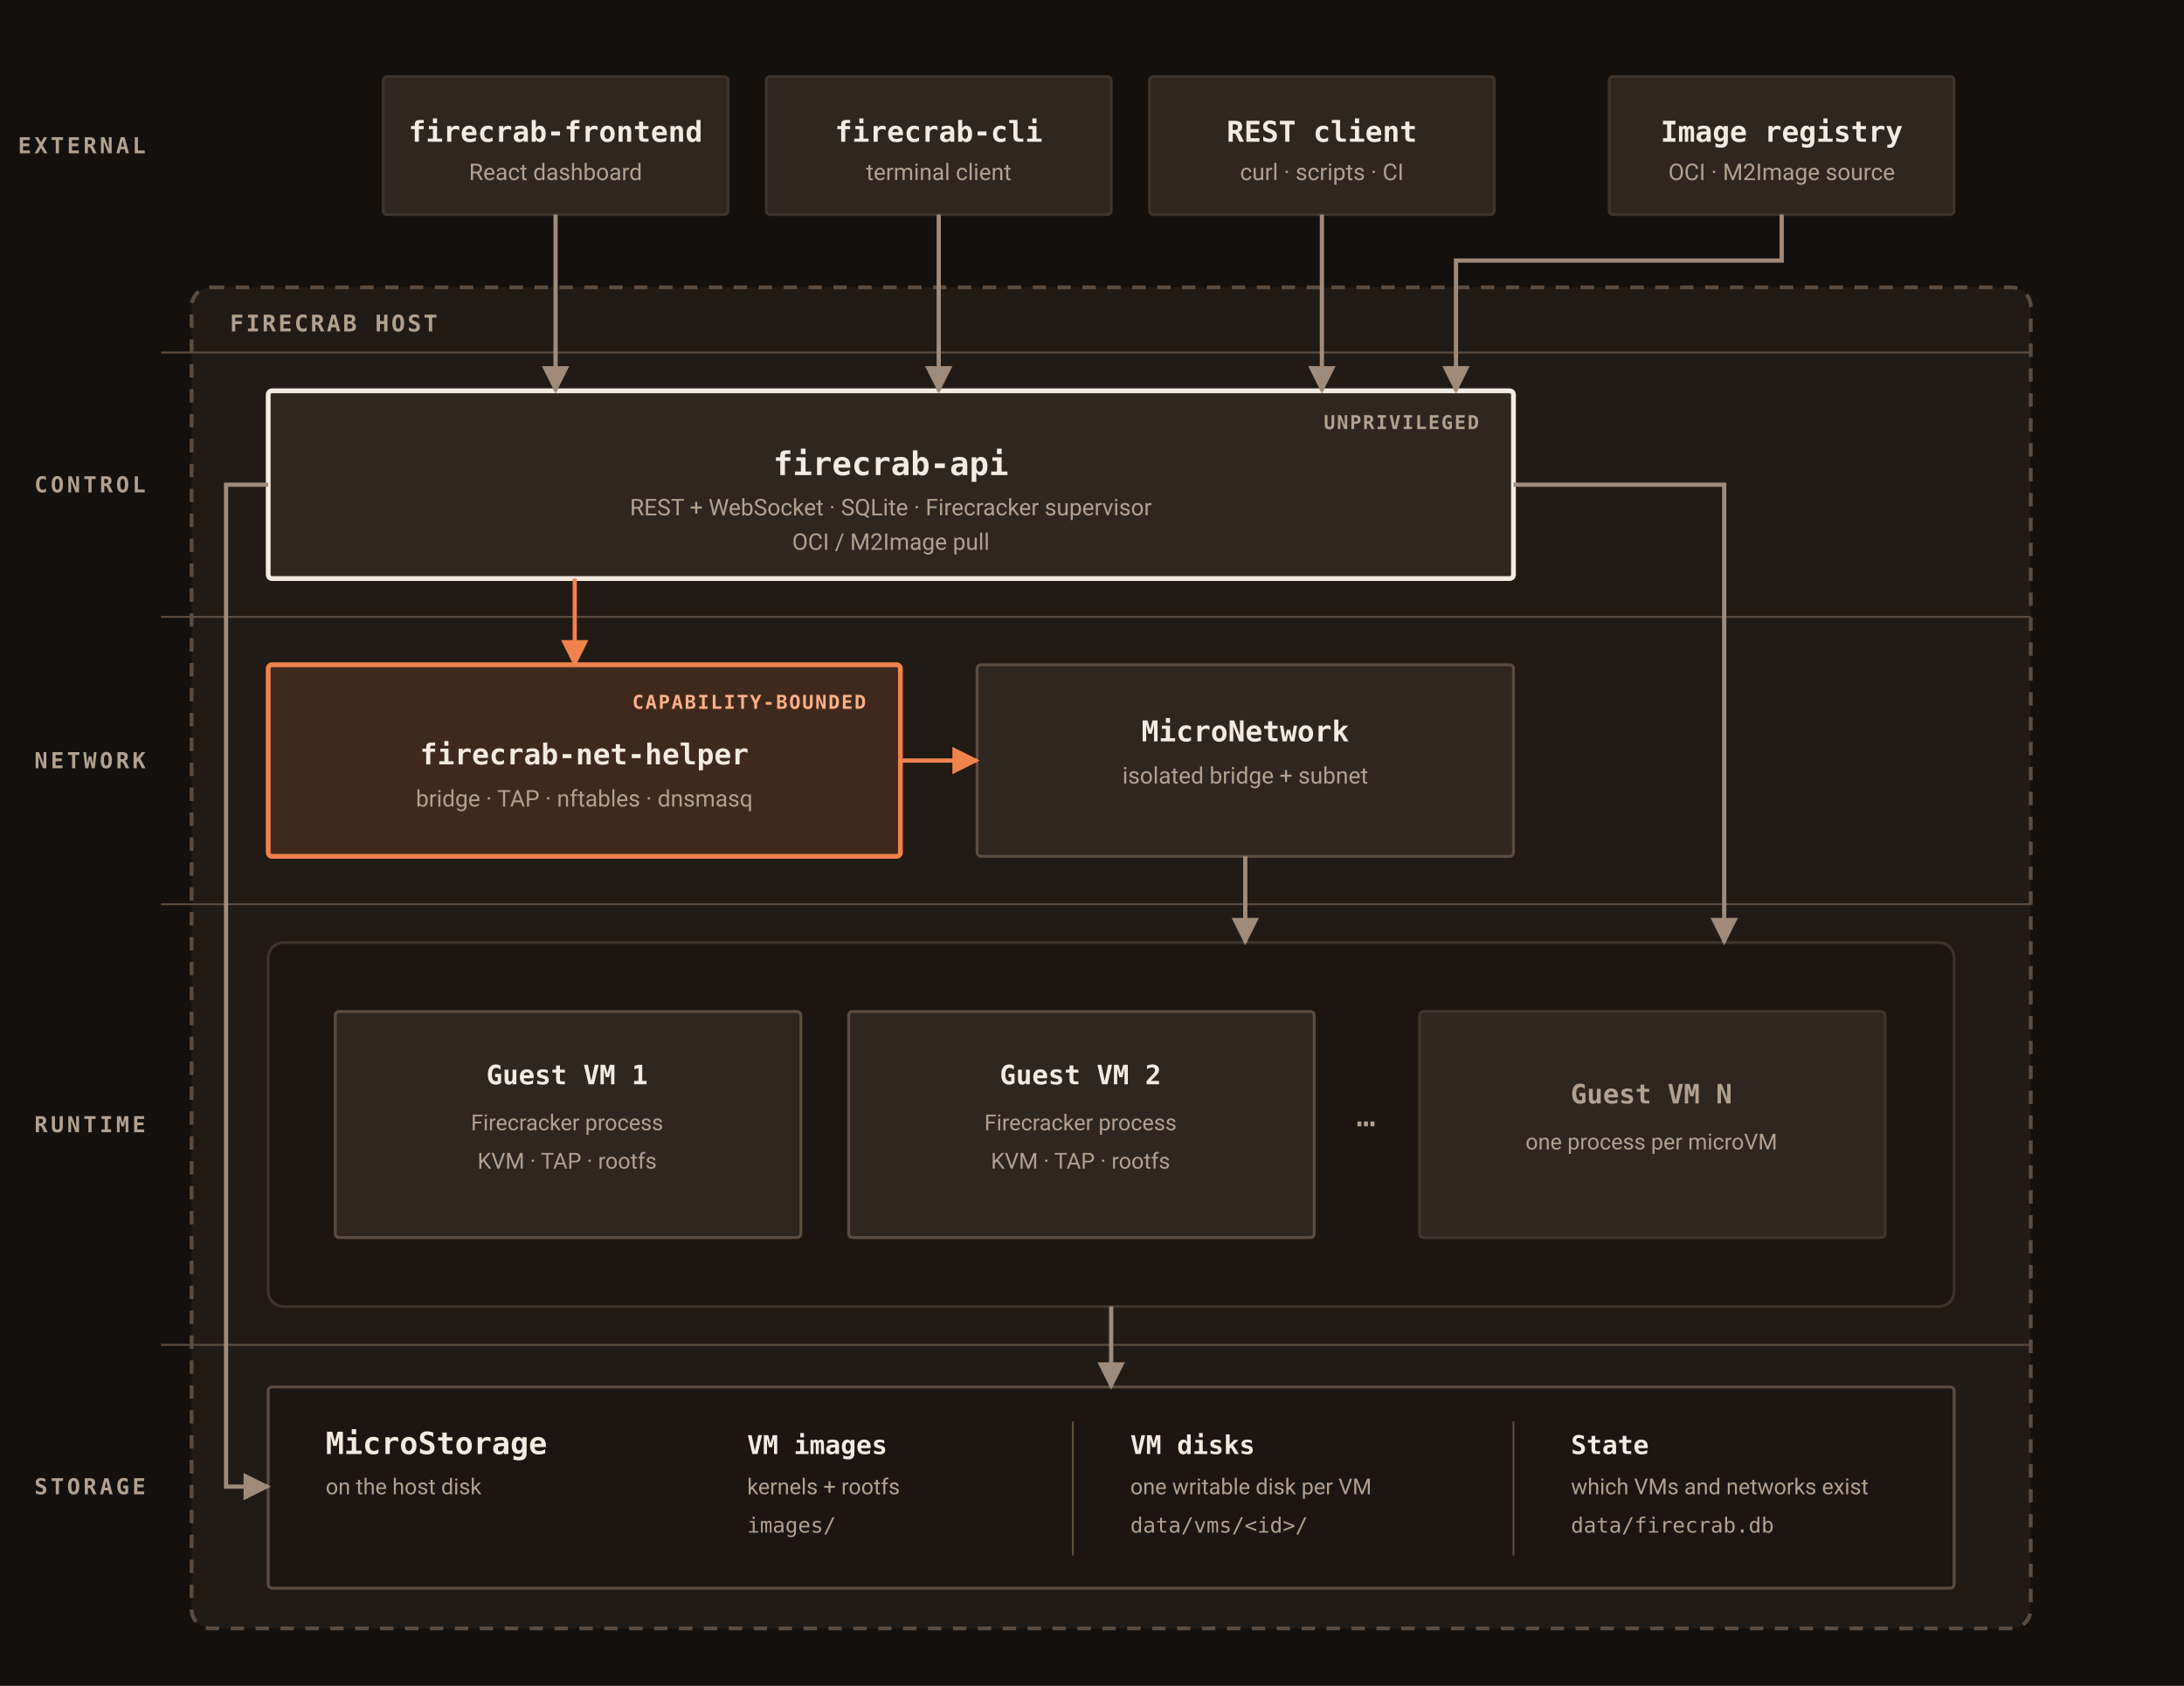
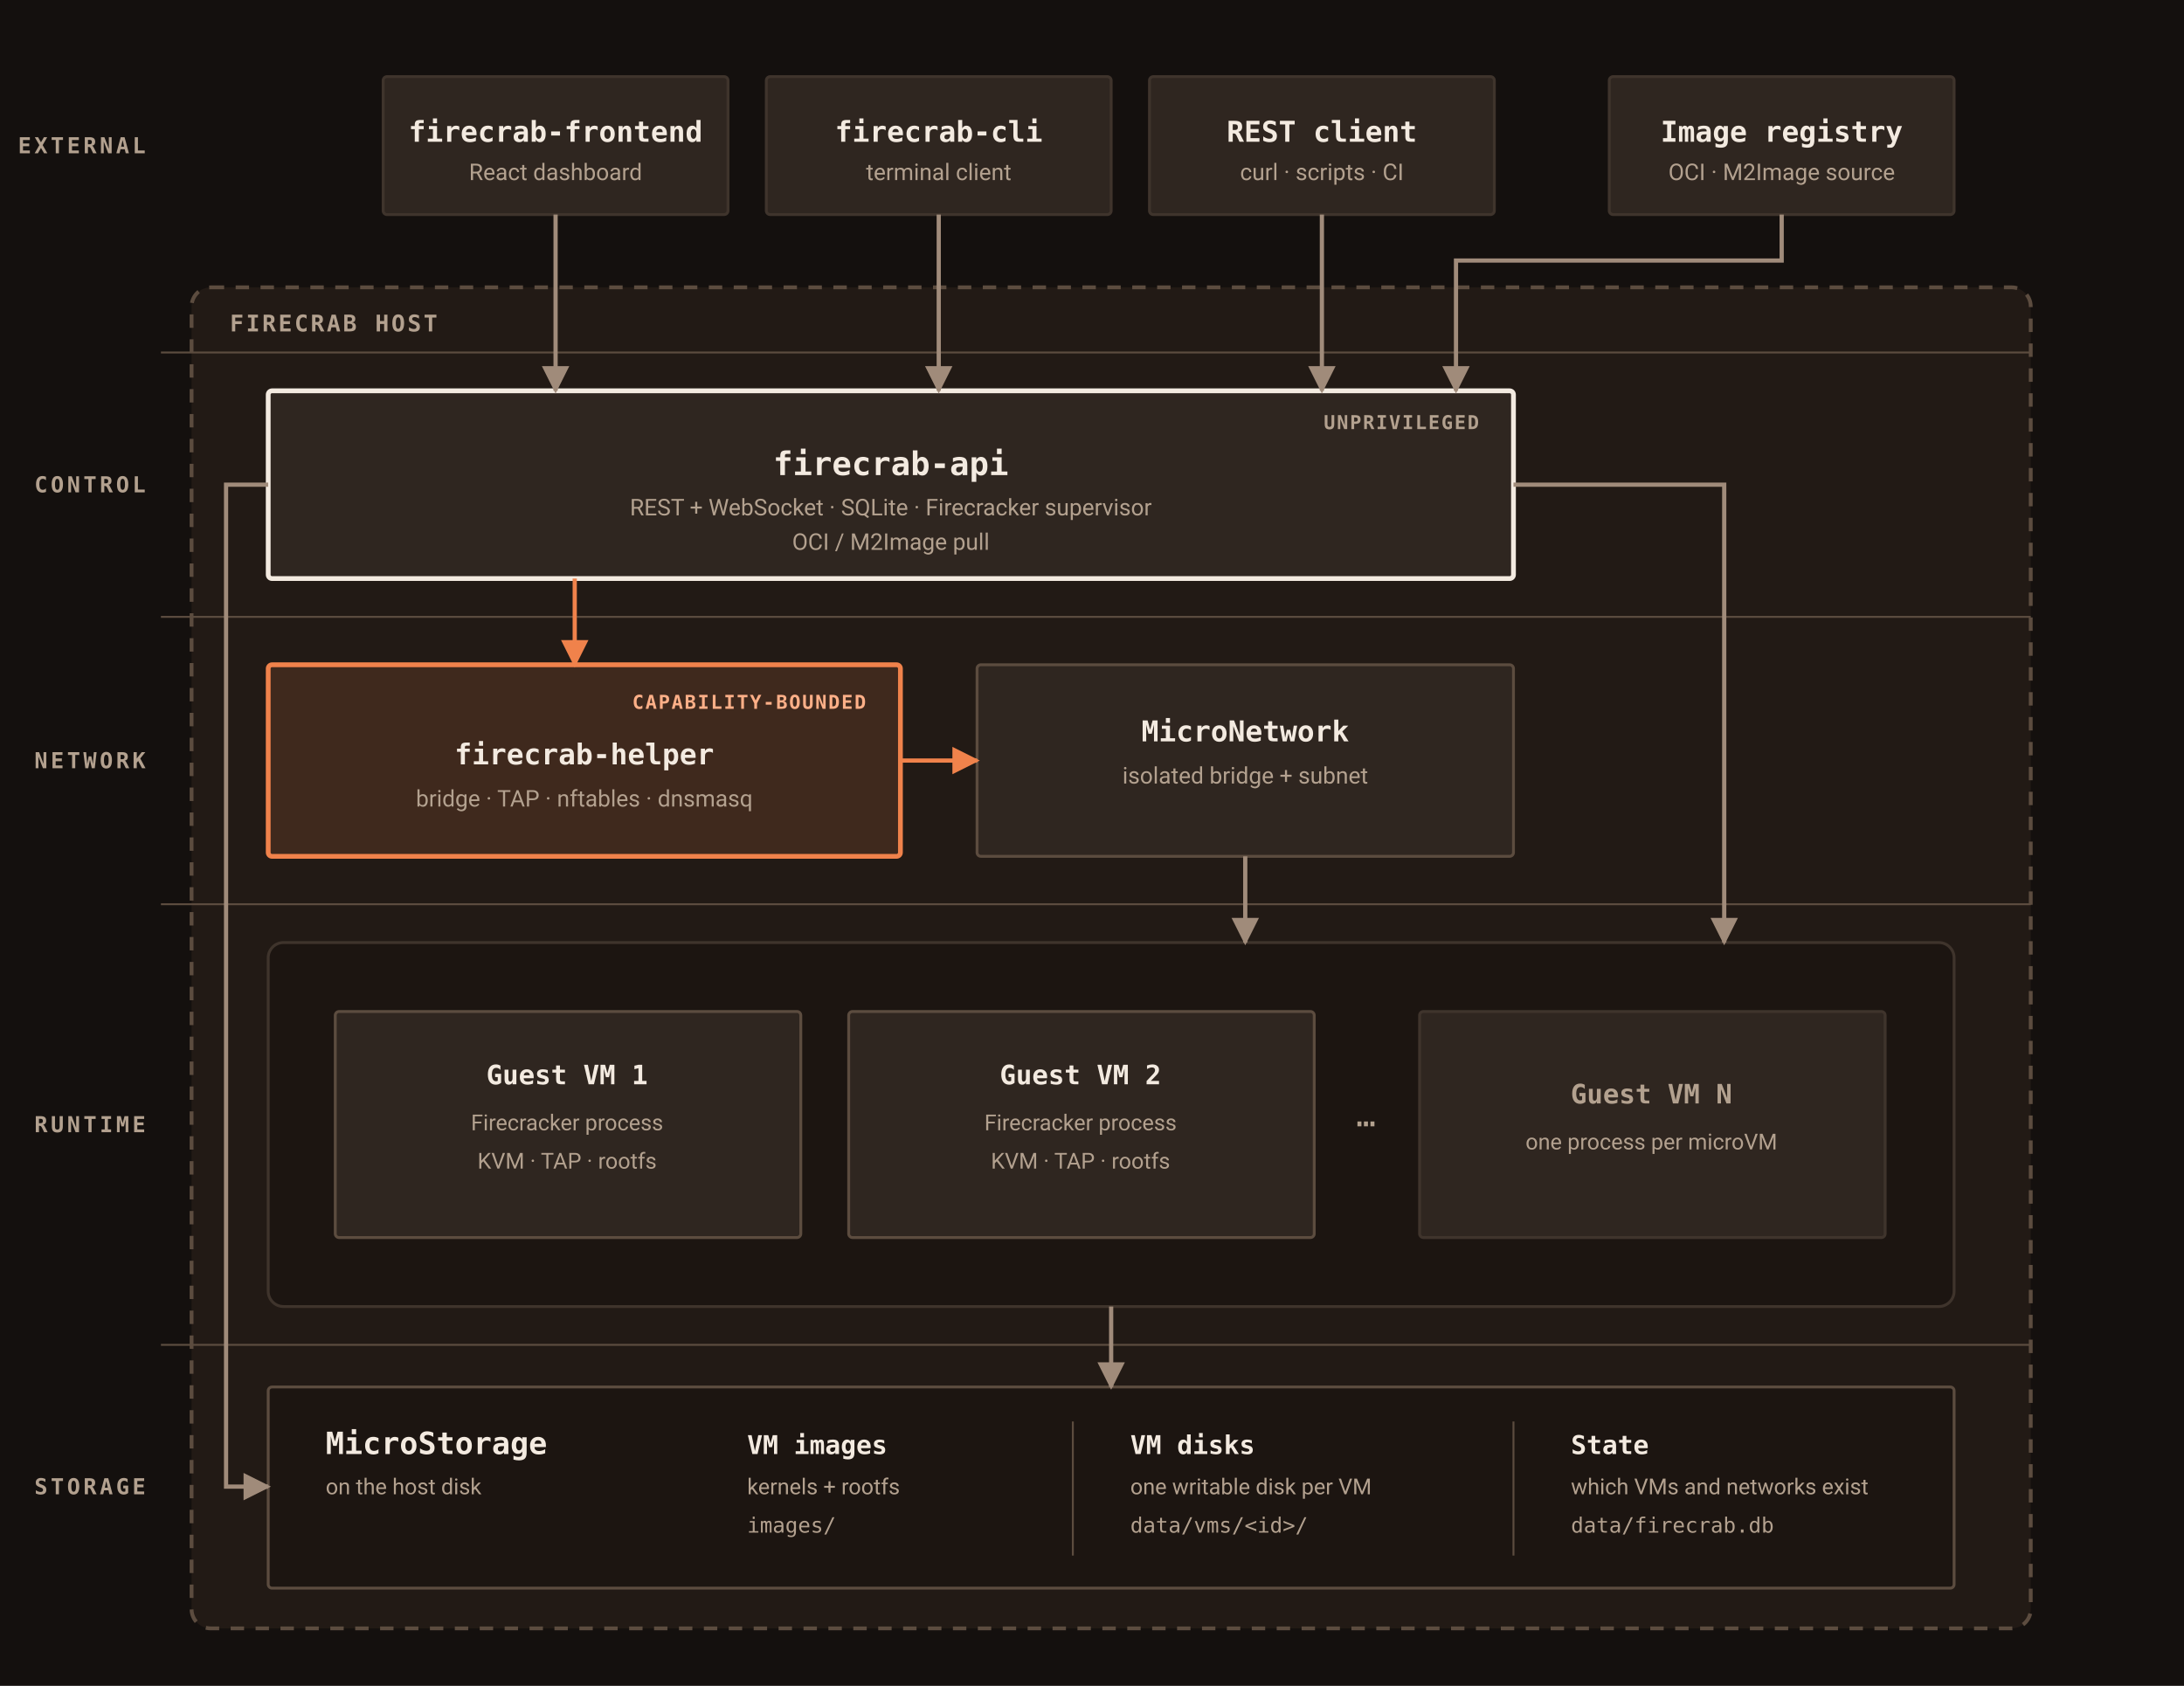
- <svg xmlns="http://www.w3.org/2000/svg" viewBox="0 0 1140 880" role="img" aria-label="Firecrab architecture in five stacked layers, read top to bottom. External layer, outside the host: the firecrab-frontend dashboard, firecrab-cli, REST clients, and an image registry holding OCI or M2Image sources. Control layer: firecrab-api, the unprivileged hub every path crosses. Network layer: firecrab-net-helper, the only privileged capability-bounded process, which provisions MicroNetwork. Runtime layer: identical Firecracker guest microVMs, N of them. Storage layer: MicroStorage on the host disk, holding VM images as kernels and root filesystems, one writable disk per VM, and the state of which VMs and networks exist.">
+ <svg xmlns="http://www.w3.org/2000/svg" viewBox="0 0 1140 880" role="img" aria-label="Firecrab architecture in five stacked layers, read top to bottom. External layer, outside the host: the firecrab-frontend dashboard, firecrab-cli, REST clients, and an image registry holding OCI or M2Image sources. Control layer: firecrab-api, the unprivileged hub every path crosses. Network layer: firecrab-helper, the only privileged capability-bounded process, which provisions MicroNetwork. Runtime layer: identical Firecracker guest microVMs, N of them. Storage layer: MicroStorage on the host disk, holding VM images as kernels and root filesystems, one writable disk per VM, and the state of which VMs and networks exist.">
  <defs>
    <marker id="arrow" viewBox="0 0 10 10" refX="9" refY="5" markerWidth="6.5" markerHeight="6.5" orient="auto">
      <path fill="#A08B7A" d="M0,0 L10,5 L0,10 Z" />
    </marker>
    <marker id="arrow-accent" viewBox="0 0 10 10" refX="9" refY="5" markerWidth="6.5" markerHeight="6.5" orient="auto">
      <path fill="#F0824B" d="M0,0 L10,5 L0,10 Z" />
    </marker>
  </defs>
  <rect x="0" y="0" width="1140" height="880" fill="#14100E" />
  <rect fill="#221A15" stroke="#5C4C3F" stroke-width="2" stroke-dasharray="7 6" x="100" y="150" width="960" height="700" rx="10" />
  <text fill="#B3A18F" font-family="ui-monospace, SFMono-Regular, Menlo, Consolas, monospace" font-size="12" font-weight="600" letter-spacing="1.2" text-anchor="start" x="120" y="173">FIRECRAB HOST</text>
  <line stroke="#5C4C3F" stroke-width="1" x1="84" y1="184" x2="1060" y2="184" />
  <line stroke="#5C4C3F" stroke-width="1" x1="84" y1="322" x2="1060" y2="322" />
  <line stroke="#5C4C3F" stroke-width="1" x1="84" y1="472" x2="1060" y2="472" />
  <line stroke="#5C4C3F" stroke-width="1" x1="84" y1="702" x2="1060" y2="702" />
  <text fill="#B3A18F" font-family="ui-monospace, SFMono-Regular, Menlo, Consolas, monospace" font-size="11.5" font-weight="600" letter-spacing="1.6" text-anchor="end" x="76" y="80">EXTERNAL</text>
  <text fill="#B3A18F" font-family="ui-monospace, SFMono-Regular, Menlo, Consolas, monospace" font-size="11.5" font-weight="600" letter-spacing="1.6" text-anchor="end" x="76" y="257">CONTROL</text>
  <text fill="#B3A18F" font-family="ui-monospace, SFMono-Regular, Menlo, Consolas, monospace" font-size="11.5" font-weight="600" letter-spacing="1.6" text-anchor="end" x="76" y="401">NETWORK</text>
  <text fill="#B3A18F" font-family="ui-monospace, SFMono-Regular, Menlo, Consolas, monospace" font-size="11.5" font-weight="600" letter-spacing="1.6" text-anchor="end" x="76" y="591">RUNTIME</text>
  <text fill="#B3A18F" font-family="ui-monospace, SFMono-Regular, Menlo, Consolas, monospace" font-size="11.5" font-weight="600" letter-spacing="1.6" text-anchor="end" x="76" y="780">STORAGE</text>
  <rect fill="#2F2620" stroke="#3F342C" stroke-width="1.5" x="200" y="40" width="180" height="72" rx="2" />
  <text fill="#F3EAE0" font-family="ui-monospace, SFMono-Regular, Menlo, Consolas, monospace" font-size="15" font-weight="600" text-anchor="middle" x="290" y="74">firecrab-frontend</text>
  <text fill="#B3A18F" font-family="system-ui, -apple-system, 'Segoe UI', Roboto, Helvetica, Arial, sans-serif" font-size="12" text-anchor="middle" x="290" y="94">React dashboard</text>
  <rect fill="#2F2620" stroke="#3F342C" stroke-width="1.5" x="400" y="40" width="180" height="72" rx="2" />
  <text fill="#F3EAE0" font-family="ui-monospace, SFMono-Regular, Menlo, Consolas, monospace" font-size="15" font-weight="600" text-anchor="middle" x="490" y="74">firecrab-cli</text>
  <text fill="#B3A18F" font-family="system-ui, -apple-system, 'Segoe UI', Roboto, Helvetica, Arial, sans-serif" font-size="12" text-anchor="middle" x="490" y="94">terminal client</text>
  <rect fill="#2F2620" stroke="#3F342C" stroke-width="1.5" x="600" y="40" width="180" height="72" rx="2" />
  <text fill="#F3EAE0" font-family="ui-monospace, SFMono-Regular, Menlo, Consolas, monospace" font-size="15" font-weight="600" text-anchor="middle" x="690" y="74">REST client</text>
  <text fill="#B3A18F" font-family="system-ui, -apple-system, 'Segoe UI', Roboto, Helvetica, Arial, sans-serif" font-size="12" text-anchor="middle" x="690" y="94">curl · scripts · CI</text>
  <rect fill="#2F2620" stroke="#3F342C" stroke-width="1.5" x="840" y="40" width="180" height="72" rx="2" />
  <text fill="#F3EAE0" font-family="ui-monospace, SFMono-Regular, Menlo, Consolas, monospace" font-size="15" font-weight="600" text-anchor="middle" x="930" y="74">Image registry</text>
  <text fill="#B3A18F" font-family="system-ui, -apple-system, 'Segoe UI', Roboto, Helvetica, Arial, sans-serif" font-size="12" text-anchor="middle" x="930" y="94">OCI · M2Image source</text>
  <rect fill="#2F2620" stroke="#F3EAE0" stroke-width="2.5" x="140" y="204" width="650" height="98" rx="2" />
  <text fill="#B3A18F" font-family="ui-monospace, SFMono-Regular, Menlo, Consolas, monospace" font-size="10" font-weight="600" letter-spacing="0.8" text-anchor="end" x="772" y="224">UNPRIVILEGED</text>
  <text fill="#F3EAE0" font-family="ui-monospace, SFMono-Regular, Menlo, Consolas, monospace" font-size="17" font-weight="600" text-anchor="middle" x="465" y="248">firecrab-api</text>
  <text fill="#B3A18F" font-family="system-ui, -apple-system, 'Segoe UI', Roboto, Helvetica, Arial, sans-serif" font-size="12" text-anchor="middle" x="465" y="269">REST + WebSocket · SQLite · Firecracker supervisor</text>
  <text fill="#B3A18F" font-family="system-ui, -apple-system, 'Segoe UI', Roboto, Helvetica, Arial, sans-serif" font-size="12" text-anchor="middle" x="465" y="287">OCI / M2Image pull</text>
  <rect fill="#3F291D" stroke="#F0824B" stroke-width="2.5" x="140" y="347" width="330" height="100" rx="2" />
  <text fill="#FFB088" font-family="ui-monospace, SFMono-Regular, Menlo, Consolas, monospace" font-size="10" font-weight="600" letter-spacing="0.8" text-anchor="end" x="452" y="370">CAPABILITY‑BOUNDED</text>
-   <text fill="#F3EAE0" font-family="ui-monospace, SFMono-Regular, Menlo, Consolas, monospace" font-size="15" font-weight="600" text-anchor="middle" x="305" y="399">firecrab-net-helper</text>
+   <text fill="#F3EAE0" font-family="ui-monospace, SFMono-Regular, Menlo, Consolas, monospace" font-size="15" font-weight="600" text-anchor="middle" x="305" y="399">firecrab-helper</text>
  <text fill="#B3A18F" font-family="system-ui, -apple-system, 'Segoe UI', Roboto, Helvetica, Arial, sans-serif" font-size="12" text-anchor="middle" x="305" y="421">bridge · TAP · nftables · dnsmasq</text>
  <rect fill="#2F2620" stroke="#5C4C3F" stroke-width="1.5" x="510" y="347" width="280" height="100" rx="2" />
  <text fill="#F3EAE0" font-family="ui-monospace, SFMono-Regular, Menlo, Consolas, monospace" font-size="15" font-weight="600" text-anchor="middle" x="650" y="387">MicroNetwork</text>
  <text fill="#B3A18F" font-family="system-ui, -apple-system, 'Segoe UI', Roboto, Helvetica, Arial, sans-serif" font-size="12" text-anchor="middle" x="650" y="409">isolated bridge + subnet</text>
  <rect fill="#1C1511" stroke="#3F342C" stroke-width="1.5" x="140" y="492" width="880" height="190" rx="8" />
  <rect fill="#2F2620" stroke="#5C4C3F" stroke-width="1.5" x="175" y="528" width="243" height="118" rx="2" />
  <text fill="#F3EAE0" font-family="ui-monospace, SFMono-Regular, Menlo, Consolas, monospace" font-size="14" font-weight="600" text-anchor="middle" x="296" y="566">Guest VM 1</text>
  <text fill="#B3A18F" font-family="system-ui, -apple-system, 'Segoe UI', Roboto, Helvetica, Arial, sans-serif" font-size="11.5" text-anchor="middle" x="296" y="590">Firecracker process</text>
  <text fill="#B3A18F" font-family="system-ui, -apple-system, 'Segoe UI', Roboto, Helvetica, Arial, sans-serif" font-size="11.5" text-anchor="middle" x="296" y="610">KVM · TAP · rootfs</text>
  <rect fill="#2F2620" stroke="#5C4C3F" stroke-width="1.5" x="443" y="528" width="243" height="118" rx="2" />
  <text fill="#F3EAE0" font-family="ui-monospace, SFMono-Regular, Menlo, Consolas, monospace" font-size="14" font-weight="600" text-anchor="middle" x="564" y="566">Guest VM 2</text>
  <text fill="#B3A18F" font-family="system-ui, -apple-system, 'Segoe UI', Roboto, Helvetica, Arial, sans-serif" font-size="11.5" text-anchor="middle" x="564" y="590">Firecracker process</text>
  <text fill="#B3A18F" font-family="system-ui, -apple-system, 'Segoe UI', Roboto, Helvetica, Arial, sans-serif" font-size="11.5" text-anchor="middle" x="564" y="610">KVM · TAP · rootfs</text>
  <text fill="#B3A18F" font-family="ui-monospace, SFMono-Regular, Menlo, Consolas, monospace" font-size="17" text-anchor="middle" x="713" y="592">⋯</text>
  <rect fill="#2F2620" stroke="#3F342C" stroke-width="1.5" x="741" y="528" width="243" height="118" rx="2" />
  <text fill="#B3A18F" font-family="ui-monospace, SFMono-Regular, Menlo, Consolas, monospace" font-size="14" font-weight="600" text-anchor="middle" x="862" y="576">Guest VM N</text>
  <text fill="#B3A18F" font-family="system-ui, -apple-system, 'Segoe UI', Roboto, Helvetica, Arial, sans-serif" font-size="11.5" text-anchor="middle" x="862" y="600">one process per microVM</text>
  <rect fill="#1C1511" stroke="#5C4C3F" stroke-width="1.5" x="140" y="724" width="880" height="105" rx="2" />
  <text fill="#F3EAE0" font-family="ui-monospace, SFMono-Regular, Menlo, Consolas, monospace" font-size="16" font-weight="600" text-anchor="start" x="170" y="759">MicroStorage</text>
  <text fill="#B3A18F" font-family="system-ui, -apple-system, 'Segoe UI', Roboto, Helvetica, Arial, sans-serif" font-size="11.5" text-anchor="start" x="170" y="780">on the host disk</text>
  <line stroke="#5C4C3F" stroke-width="1" x1="560" y1="742" x2="560" y2="812" />
  <line stroke="#5C4C3F" stroke-width="1" x1="790" y1="742" x2="790" y2="812" />
  <text fill="#F3EAE0" font-family="ui-monospace, SFMono-Regular, Menlo, Consolas, monospace" font-size="13.5" font-weight="600" text-anchor="start" x="390" y="759">VM images</text>
  <text fill="#B3A18F" font-family="system-ui, -apple-system, 'Segoe UI', Roboto, Helvetica, Arial, sans-serif" font-size="11.5" text-anchor="start" x="390" y="780">kernels + rootfs</text>
  <text fill="#B3A18F" font-family="ui-monospace, SFMono-Regular, Menlo, Consolas, monospace" font-size="11" text-anchor="start" x="390" y="800">images/</text>
  <text fill="#F3EAE0" font-family="ui-monospace, SFMono-Regular, Menlo, Consolas, monospace" font-size="13.5" font-weight="600" text-anchor="start" x="590" y="759">VM disks</text>
  <text fill="#B3A18F" font-family="system-ui, -apple-system, 'Segoe UI', Roboto, Helvetica, Arial, sans-serif" font-size="11.5" text-anchor="start" x="590" y="780">one writable disk per VM</text>
  <text fill="#B3A18F" font-family="ui-monospace, SFMono-Regular, Menlo, Consolas, monospace" font-size="11" text-anchor="start" x="590" y="800">data/vms/&lt;id&gt;/</text>
  <text fill="#F3EAE0" font-family="ui-monospace, SFMono-Regular, Menlo, Consolas, monospace" font-size="13.5" font-weight="600" text-anchor="start" x="820" y="759">State</text>
  <text fill="#B3A18F" font-family="system-ui, -apple-system, 'Segoe UI', Roboto, Helvetica, Arial, sans-serif" font-size="11.5" text-anchor="start" x="820" y="780">which VMs and networks exist</text>
  <text fill="#B3A18F" font-family="ui-monospace, SFMono-Regular, Menlo, Consolas, monospace" font-size="11" text-anchor="start" x="820" y="800">data/firecrab.db</text>
  <path fill="none" stroke="#A08B7A" stroke-width="2.2" marker-end="url(#arrow)" d="M290,112 L290,204" />
  <path fill="none" stroke="#A08B7A" stroke-width="2.2" marker-end="url(#arrow)" d="M490,112 L490,204" />
  <path fill="none" stroke="#A08B7A" stroke-width="2.2" marker-end="url(#arrow)" d="M690,112 L690,204" />
  <path fill="none" stroke="#A08B7A" stroke-width="2.2" marker-end="url(#arrow)" d="M930,112 L930,136 L760,136 L760,204" />
  <path fill="none" stroke="#F0824B" stroke-width="2.2" marker-end="url(#arrow-accent)" d="M300,302 L300,347" />
  <path fill="none" stroke="#F0824B" stroke-width="2.2" marker-end="url(#arrow-accent)" d="M470,397 L510,397" />
  <path fill="none" stroke="#A08B7A" stroke-width="2.2" marker-end="url(#arrow)" d="M650,447 L650,492" />
  <path fill="none" stroke="#A08B7A" stroke-width="2.2" marker-end="url(#arrow)" d="M790,253 L900,253 L900,492" />
  <path fill="none" stroke="#A08B7A" stroke-width="2.2" marker-end="url(#arrow)" d="M140,253 L118,253 L118,776 L140,776" />
  <path fill="none" stroke="#A08B7A" stroke-width="2.2" marker-end="url(#arrow)" d="M580,682 L580,724" />
</svg>
